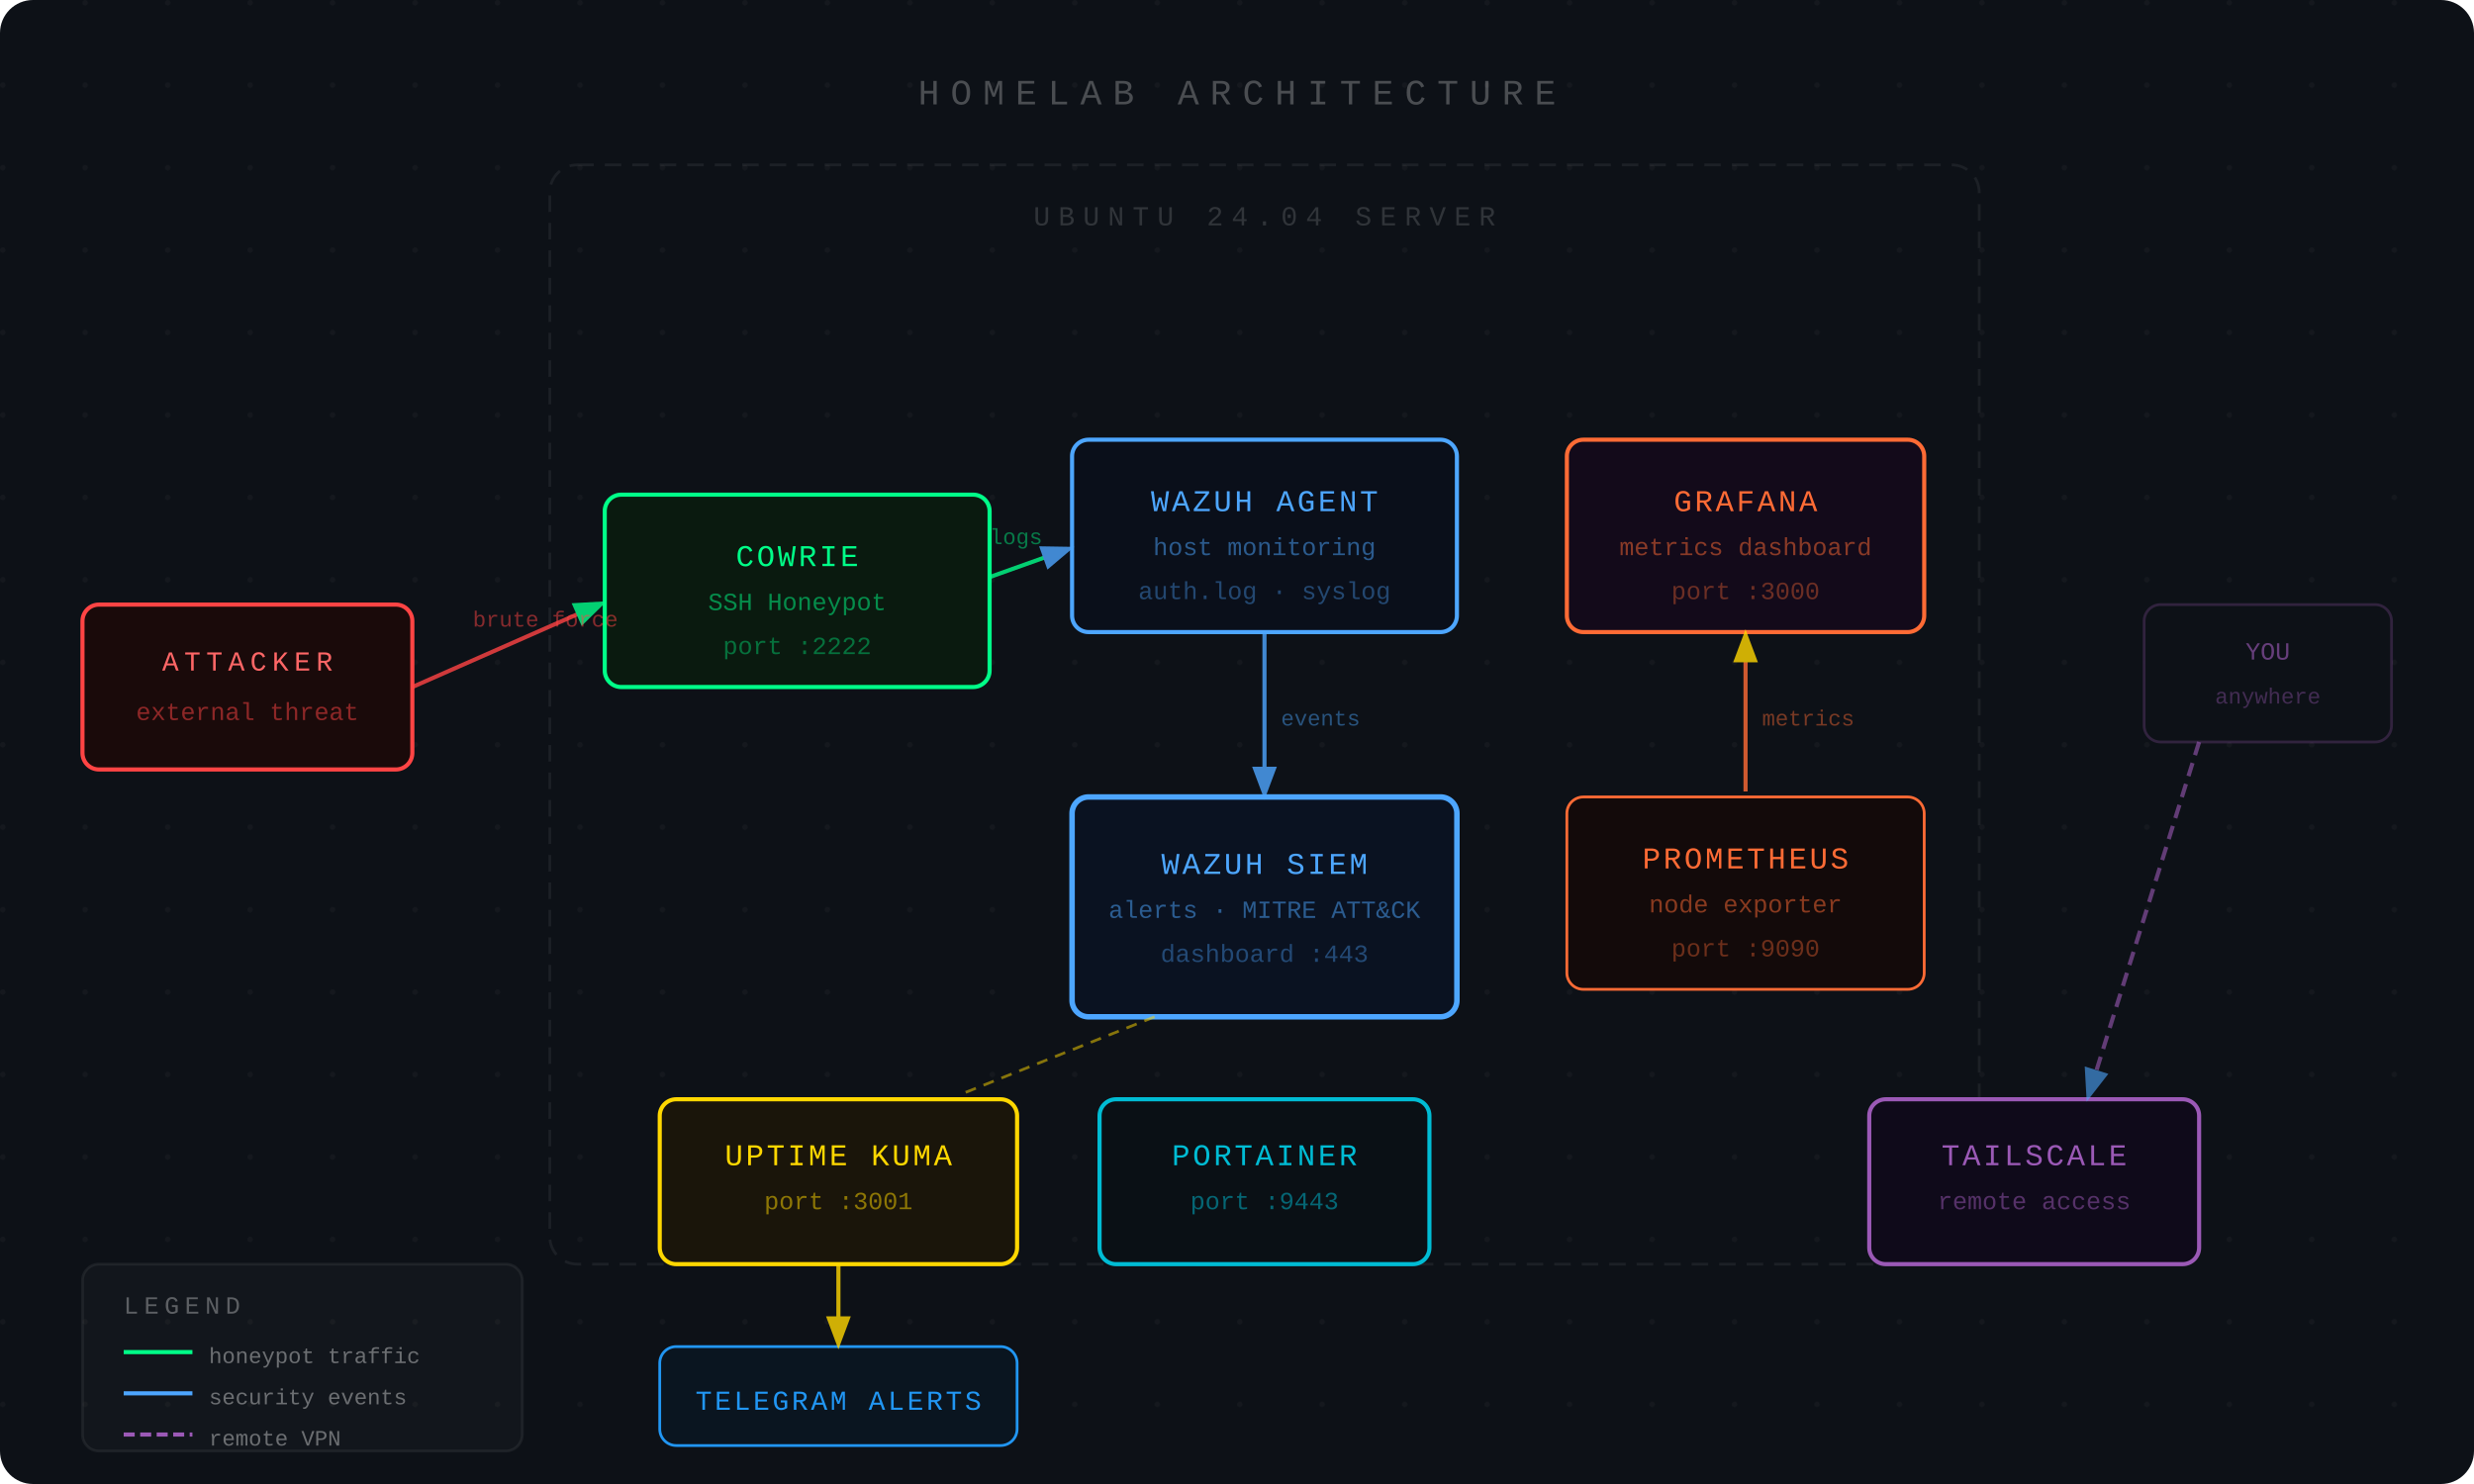
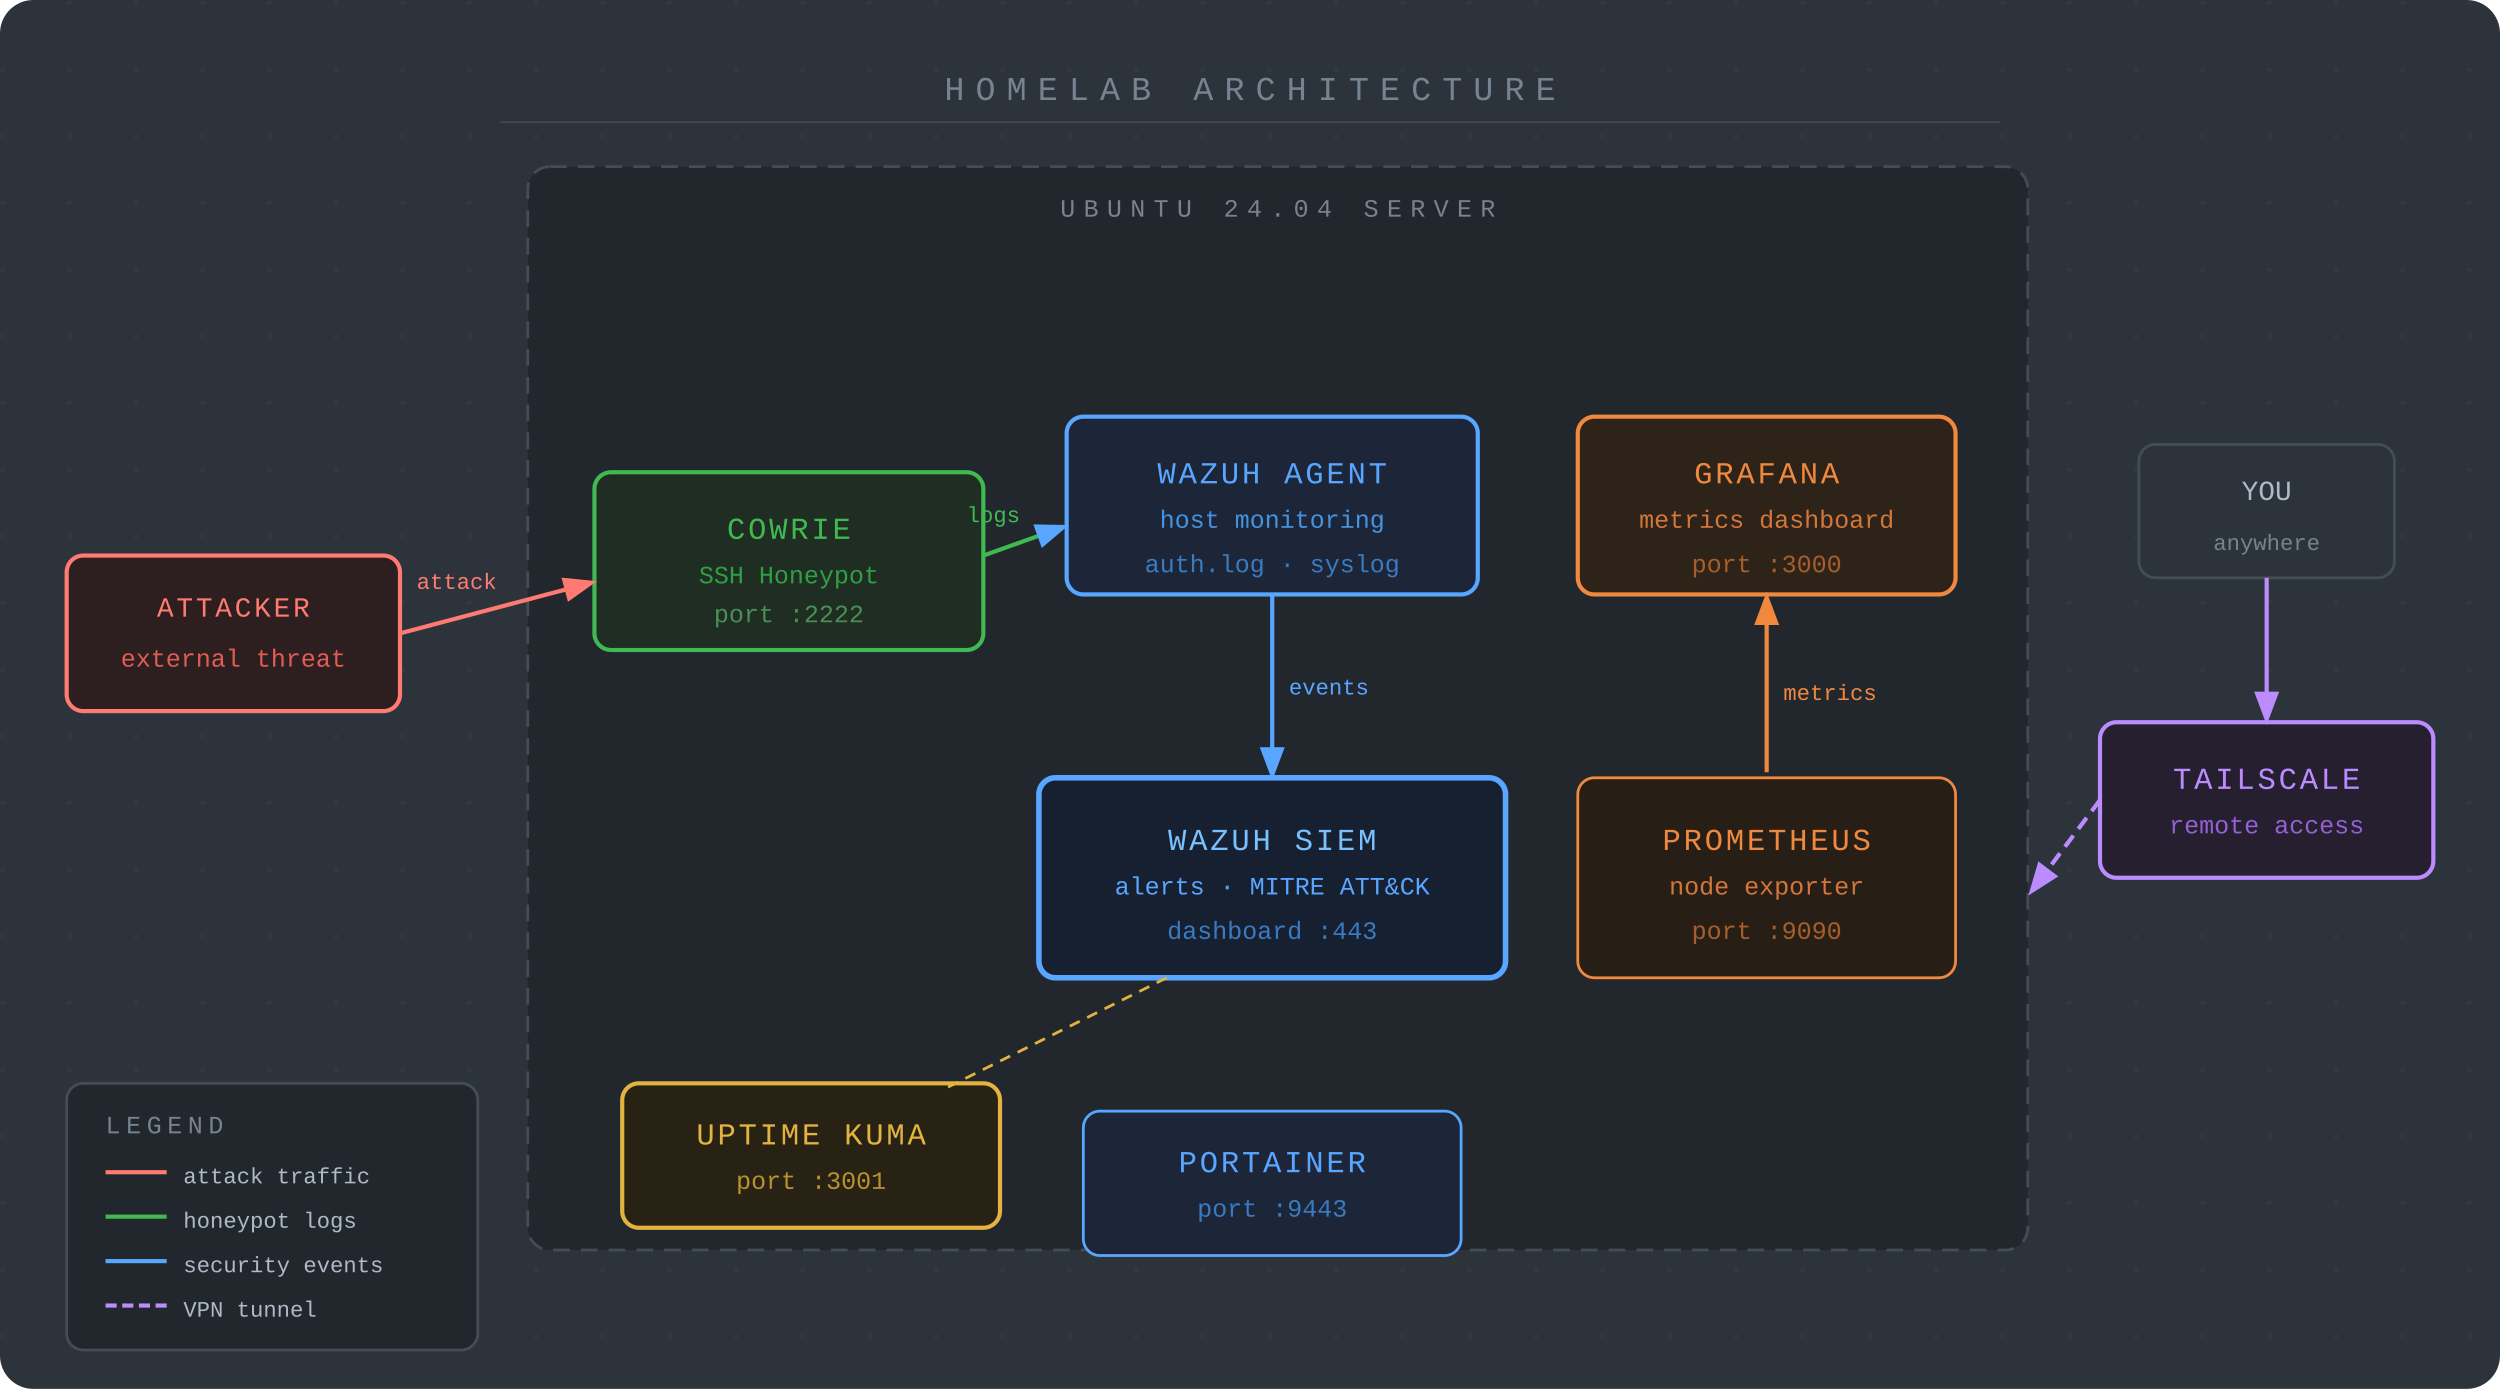
- <svg xmlns="http://www.w3.org/2000/svg" viewBox="0 0 900 540" font-family="'Courier New', monospace">
+ <svg xmlns="http://www.w3.org/2000/svg" viewBox="0 0 900 500" font-family="'Courier New', monospace">
  <defs>
-     <marker id="arrow" markerWidth="8" markerHeight="8" refX="6" refY="3" orient="auto">
-       <path d="M0,0 L0,6 L8,3 z" fill="#00ff88" />
+     <marker id="arrow-green" markerWidth="8" markerHeight="8" refX="6" refY="3" orient="auto">
+       <path d="M0,0 L0,6 L8,3 z" fill="#3fb950" />
    </marker>
    <marker id="arrow-blue" markerWidth="8" markerHeight="8" refX="6" refY="3" orient="auto">
-       <path d="M0,0 L0,6 L8,3 z" fill="#4da6ff" />
+       <path d="M0,0 L0,6 L8,3 z" fill="#58a6ff" />
+     </marker>
+     <marker id="arrow-orange" markerWidth="8" markerHeight="8" refX="6" refY="3" orient="auto">
+       <path d="M0,0 L0,6 L8,3 z" fill="#f0883e" />
+     </marker>
+     <marker id="arrow-purple" markerWidth="8" markerHeight="8" refX="6" refY="3" orient="auto">
+       <path d="M0,0 L0,6 L8,3 z" fill="#bc8cff" />
+     </marker>
+     <marker id="arrow-red" markerWidth="8" markerHeight="8" refX="6" refY="3" orient="auto">
+       <path d="M0,0 L0,6 L8,3 z" fill="#ff7b72" />
    </marker>
    <marker id="arrow-yellow" markerWidth="8" markerHeight="8" refX="6" refY="3" orient="auto">
-       <path d="M0,0 L0,6 L8,3 z" fill="#ffd700" />
+       <path d="M0,0 L0,6 L8,3 z" fill="#e3b341" />
    </marker>
  </defs>
-   <rect width="900" height="540" fill="#0d1117" rx="12" />
-   <pattern id="grid" width="30" height="30" patternUnits="userSpaceOnUse">
-     <circle cx="1" cy="1" r="1" fill="#ffffff08" />
+   <rect width="900" height="500" fill="#2d333b" rx="12" />
+   <pattern id="grid" width="24" height="24" patternUnits="userSpaceOnUse">
+     <circle cx="1" cy="1" r="0.8" fill="#ffffff08" />
  </pattern>
-   <rect width="900" height="540" fill="url(#grid)" rx="12" />
-   <text x="450" y="38" text-anchor="middle" font-size="13" fill="#ffffff40" letter-spacing="4">HOMELAB ARCHITECTURE</text>
-   <rect x="30" y="220" width="120" height="60" rx="6" fill="#1a0a0a" stroke="#ff4444" stroke-width="1.5" />
-   <text x="90" y="244" text-anchor="middle" font-size="10" fill="#ff6666" letter-spacing="2">ATTACKER</text>
-   <text x="90" y="262" text-anchor="middle" font-size="9" fill="#ff444480">external threat</text>
-   <rect x="220" y="180" width="140" height="70" rx="6" fill="#0a1a0f" stroke="#00ff88" stroke-width="1.5" />
-   <text x="290" y="206" text-anchor="middle" font-size="11" fill="#00ff88" letter-spacing="1">COWRIE</text>
-   <text x="290" y="222" text-anchor="middle" font-size="9" fill="#00ff8880">SSH Honeypot</text>
-   <text x="290" y="238" text-anchor="middle" font-size="9" fill="#00ff8860">port :2222</text>
-   <rect x="200" y="60" width="520" height="400" rx="10" fill="none" stroke="#ffffff10" stroke-width="1" stroke-dasharray="6,4" />
-   <text x="460" y="82" text-anchor="middle" font-size="10" fill="#ffffff25" letter-spacing="3">UBUNTU 24.04 SERVER</text>
-   <rect x="390" y="160" width="140" height="70" rx="6" fill="#0a0f1a" stroke="#4da6ff" stroke-width="1.5" />
-   <text x="460" y="186" text-anchor="middle" font-size="11" fill="#4da6ff" letter-spacing="1">WAZUH AGENT</text>
-   <text x="460" y="202" text-anchor="middle" font-size="9" fill="#4da6ff80">host monitoring</text>
-   <text x="460" y="218" text-anchor="middle" font-size="9" fill="#4da6ff60">auth.log · syslog</text>
-   <rect x="390" y="290" width="140" height="80" rx="6" fill="#080d1a" stroke="#4da6ff" stroke-width="2" />
-   <rect x="390" y="290" width="140" height="80" rx="6" fill="#4da6ff08" />
-   <text x="460" y="318" text-anchor="middle" font-size="11" fill="#4da6ff" letter-spacing="1">WAZUH SIEM</text>
-   <text x="460" y="334" text-anchor="middle" font-size="9" fill="#4da6ff80">alerts · MITRE ATT&amp;CK</text>
-   <text x="460" y="350" text-anchor="middle" font-size="9" fill="#4da6ff60">dashboard :443</text>
-   <rect x="570" y="160" width="130" height="70" rx="6" fill="#130a1a" stroke="#ff6b35" stroke-width="1.5" />
-   <text x="635" y="186" text-anchor="middle" font-size="11" fill="#ff6b35" letter-spacing="1">GRAFANA</text>
-   <text x="635" y="202" text-anchor="middle" font-size="9" fill="#ff6b3580">metrics dashboard</text>
-   <text x="635" y="218" text-anchor="middle" font-size="9" fill="#ff6b3560">port :3000</text>
-   <rect x="570" y="290" width="130" height="70" rx="6" fill="#130a0a" stroke="#ff6b35" stroke-width="1" />
-   <text x="635" y="316" text-anchor="middle" font-size="11" fill="#ff6b35" letter-spacing="1">PROMETHEUS</text>
-   <text x="635" y="332" text-anchor="middle" font-size="9" fill="#ff6b3580">node exporter</text>
-   <text x="635" y="348" text-anchor="middle" font-size="9" fill="#ff6b3560">port :9090</text>
-   <rect x="240" y="400" width="130" height="60" rx="6" fill="#1a150a" stroke="#ffd700" stroke-width="1.5" />
-   <text x="305" y="424" text-anchor="middle" font-size="11" fill="#ffd700" letter-spacing="1">UPTIME KUMA</text>
-   <text x="305" y="440" text-anchor="middle" font-size="9" fill="#ffd70080">port :3001</text>
-   <rect x="400" y="400" width="120" height="60" rx="6" fill="#0a1015" stroke="#00bcd4" stroke-width="1.5" />
-   <text x="460" y="424" text-anchor="middle" font-size="11" fill="#00bcd4" letter-spacing="1">PORTAINER</text>
-   <text x="460" y="440" text-anchor="middle" font-size="9" fill="#00bcd480">port :9443</text>
-   <rect x="680" y="400" width="120" height="60" rx="6" fill="#0f0a1a" stroke="#9b59b6" stroke-width="1.5" />
-   <text x="740" y="424" text-anchor="middle" font-size="11" fill="#9b59b6" letter-spacing="1">TAILSCALE</text>
-   <text x="740" y="440" text-anchor="middle" font-size="9" fill="#9b59b680">remote access</text>
-   <rect x="240" y="490" width="130" height="36" rx="6" fill="#0a1520" stroke="#2196f3" stroke-width="1" />
-   <text x="305" y="513" text-anchor="middle" font-size="10" fill="#2196f3" letter-spacing="1">TELEGRAM ALERTS</text>
-   <line x1="150" y1="250" x2="218" y2="220" stroke="#ff4444" stroke-width="1.5" marker-end="url(#arrow)" opacity="0.8" />
-   <text x="172" y="228" font-size="8" fill="#ff444480">brute force</text>
-   <line x1="360" y1="210" x2="388" y2="200" stroke="#00ff88" stroke-width="1.5" marker-end="url(#arrow-blue)" opacity="0.8" />
-   <text x="360" y="198" font-size="8" fill="#00ff8870">logs</text>
-   <line x1="460" y1="230" x2="460" y2="288" stroke="#4da6ff" stroke-width="1.5" marker-end="url(#arrow-blue)" opacity="0.8" />
-   <text x="466" y="264" font-size="8" fill="#4da6ff70">events</text>
-   <line x1="635" y1="288" x2="635" y2="232" stroke="#ff6b35" stroke-width="1.5" marker-end="url(#arrow-yellow)" opacity="0.8" />
-   <text x="641" y="264" font-size="8" fill="#ff6b3570">metrics</text>
-   <line x1="420" y1="370" x2="350" y2="398" stroke="#ffd700" stroke-width="1" stroke-dasharray="4,3" opacity="0.5" />
-   <line x1="305" y1="460" x2="305" y2="488" stroke="#ffd700" stroke-width="1.5" marker-end="url(#arrow-yellow)" opacity="0.8" />
-   <rect x="780" y="220" width="90" height="50" rx="6" fill="#0d1117" stroke="#9b59b640" stroke-width="1" />
-   <text x="825" y="240" text-anchor="middle" font-size="9" fill="#9b59b6a0">YOU</text>
-   <text x="825" y="256" text-anchor="middle" font-size="8" fill="#9b59b660">anywhere</text>
-   <line x1="800" y1="270" x2="760" y2="398" stroke="#9b59b6" stroke-width="1.5" stroke-dasharray="5,3" marker-end="url(#arrow-blue)" opacity="0.6" />
-   <rect x="30" y="460" width="160" height="68" rx="6" fill="#ffffff05" stroke="#ffffff10" stroke-width="1" />
-   <text x="45" y="478" font-size="9" fill="#ffffff50" letter-spacing="2">LEGEND</text>
-   <line x1="45" y1="492" x2="70" y2="492" stroke="#00ff88" stroke-width="1.5" />
-   <text x="76" y="496" font-size="8" fill="#ffffff60">honeypot traffic</text>
-   <line x1="45" y1="507" x2="70" y2="507" stroke="#4da6ff" stroke-width="1.5" />
-   <text x="76" y="511" font-size="8" fill="#ffffff60">security events</text>
-   <line x1="45" y1="522" x2="70" y2="522" stroke="#9b59b6" stroke-width="1.5" stroke-dasharray="4,2" />
-   <text x="76" y="526" font-size="8" fill="#ffffff60">remote VPN</text>
+   <rect width="900" height="500" fill="url(#grid)" rx="12" />
+   <text x="450" y="36" text-anchor="middle" font-size="12" fill="#768390" letter-spacing="4">HOMELAB ARCHITECTURE</text>
+   <line x1="180" y1="44" x2="720" y2="44" stroke="#444c56" stroke-width="0.5" />
+   <rect x="190" y="60" width="540" height="390" rx="8" fill="#22272e" stroke="#444c56" stroke-width="1" stroke-dasharray="6,4" />
+   <text x="460" y="78" text-anchor="middle" font-size="9" fill="#768390" letter-spacing="3">UBUNTU 24.04 SERVER</text>
+   <rect x="24" y="200" width="120" height="56" rx="6" fill="#2d1f1f" stroke="#ff7b72" stroke-width="1.5" />
+   <text x="84" y="222" text-anchor="middle" font-size="10" fill="#ff7b72" font-weight="500" letter-spacing="1">ATTACKER</text>
+   <text x="84" y="240" text-anchor="middle" font-size="9" fill="#e05c55">external threat</text>
+   <rect x="214" y="170" width="140" height="64" rx="6" fill="#1f2d22" stroke="#3fb950" stroke-width="1.5" />
+   <text x="284" y="194" text-anchor="middle" font-size="11" fill="#3fb950" font-weight="500" letter-spacing="1">COWRIE</text>
+   <text x="284" y="210" text-anchor="middle" font-size="9" fill="#2ea043">SSH Honeypot</text>
+   <text x="284" y="224" text-anchor="middle" font-size="9" fill="#4a8f57">port :2222</text>
+   <rect x="384" y="150" width="148" height="64" rx="6" fill="#1c2638" stroke="#58a6ff" stroke-width="1.5" />
+   <text x="458" y="174" text-anchor="middle" font-size="11" fill="#58a6ff" font-weight="500" letter-spacing="1">WAZUH AGENT</text>
+   <text x="458" y="190" text-anchor="middle" font-size="9" fill="#4493e0">host monitoring</text>
+   <text x="458" y="206" text-anchor="middle" font-size="9" fill="#3a7abf">auth.log · syslog</text>
+   <rect x="374" y="280" width="168" height="72" rx="6" fill="#172031" stroke="#58a6ff" stroke-width="2" />
+   <text x="458" y="306" text-anchor="middle" font-size="11" fill="#79c0ff" font-weight="500" letter-spacing="1">WAZUH SIEM</text>
+   <text x="458" y="322" text-anchor="middle" font-size="9" fill="#58a6ff">alerts · MITRE ATT&amp;CK</text>
+   <text x="458" y="338" text-anchor="middle" font-size="9" fill="#3a7abf">dashboard :443</text>
+   <rect x="568" y="150" width="136" height="64" rx="6" fill="#2d2318" stroke="#f0883e" stroke-width="1.5" />
+   <text x="636" y="174" text-anchor="middle" font-size="11" fill="#f0883e" font-weight="500" letter-spacing="1">GRAFANA</text>
+   <text x="636" y="190" text-anchor="middle" font-size="9" fill="#d4763a">metrics dashboard</text>
+   <text x="636" y="206" text-anchor="middle" font-size="9" fill="#a85e2a">port :3000</text>
+   <rect x="568" y="280" width="136" height="72" rx="6" fill="#271f16" stroke="#f0883e" stroke-width="1" />
+   <text x="636" y="306" text-anchor="middle" font-size="11" fill="#f0883e" font-weight="500" letter-spacing="1">PROMETHEUS</text>
+   <text x="636" y="322" text-anchor="middle" font-size="9" fill="#d4763a">node exporter</text>
+   <text x="636" y="338" text-anchor="middle" font-size="9" fill="#a85e2a">port :9090</text>
+   <rect x="224" y="390" width="136" height="52" rx="6" fill="#272214" stroke="#e3b341" stroke-width="1.5" />
+   <text x="292" y="412" text-anchor="middle" font-size="11" fill="#e3b341" font-weight="500" letter-spacing="1">UPTIME KUMA</text>
+   <text x="292" y="428" text-anchor="middle" font-size="9" fill="#b8922f">port :3001</text>
+   <rect x="390" y="400" width="136" height="52" rx="6" fill="#1c2638" stroke="#58a6ff" stroke-width="1" />
+   <text x="458" y="422" text-anchor="middle" font-size="11" fill="#58a6ff" font-weight="500" letter-spacing="1">PORTAINER</text>
+   <text x="458" y="438" text-anchor="middle" font-size="9" fill="#3a7abf">port :9443</text>
+   <rect x="756" y="260" width="120" height="56" rx="6" fill="#251f30" stroke="#bc8cff" stroke-width="1.5" />
+   <text x="816" y="284" text-anchor="middle" font-size="11" fill="#bc8cff" font-weight="500" letter-spacing="1">TAILSCALE</text>
+   <text x="816" y="300" text-anchor="middle" font-size="9" fill="#9460d4">remote access</text>
+   <rect x="770" y="160" width="92" height="48" rx="6" fill="#2d333b" stroke="#444c56" stroke-width="1" />
+   <text x="816" y="180" text-anchor="middle" font-size="10" fill="#adbac7" font-weight="500">YOU</text>
+   <text x="816" y="198" text-anchor="middle" font-size="8" fill="#768390">anywhere</text>
+   <line x1="144" y1="228" x2="212" y2="210" stroke="#ff7b72" stroke-width="1.5" marker-end="url(#arrow-red)" />
+   <text x="150" y="212" font-size="8" fill="#ff7b72">attack</text>
+   <line x1="354" y1="200" x2="382" y2="190" stroke="#3fb950" stroke-width="1.5" marker-end="url(#arrow-blue)" />
+   <text x="348" y="188" font-size="8" fill="#3fb950">logs</text>
+   <line x1="458" y1="214" x2="458" y2="278" stroke="#58a6ff" stroke-width="1.5" marker-end="url(#arrow-blue)" />
+   <text x="464" y="250" font-size="8" fill="#58a6ff">events</text>
+   <line x1="636" y1="278" x2="636" y2="216" stroke="#f0883e" stroke-width="1.5" marker-end="url(#arrow-orange)" />
+   <text x="642" y="252" font-size="8" fill="#f0883e">metrics</text>
+   <line x1="816" y1="208" x2="816" y2="258" stroke="#bc8cff" stroke-width="1.5" marker-end="url(#arrow-purple)" />
+   <line x1="756" y1="288" x2="732" y2="320" stroke="#bc8cff" stroke-width="1.5" stroke-dasharray="5,3" marker-end="url(#arrow-purple)" />
+   <line x1="420" y1="352" x2="340" y2="392" stroke="#e3b341" stroke-width="1" stroke-dasharray="4,3" />
+   <rect x="24" y="390" width="148" height="96" rx="6" fill="#22272e" stroke="#444c56" stroke-width="1" />
+   <text x="38" y="408" font-size="9" fill="#768390" letter-spacing="2">LEGEND</text>
+   <line x1="38" y1="422" x2="60" y2="422" stroke="#ff7b72" stroke-width="1.5" />
+   <text x="66" y="426" font-size="8" fill="#adbac7">attack traffic</text>
+   <line x1="38" y1="438" x2="60" y2="438" stroke="#3fb950" stroke-width="1.5" />
+   <text x="66" y="442" font-size="8" fill="#adbac7">honeypot logs</text>
+   <line x1="38" y1="454" x2="60" y2="454" stroke="#58a6ff" stroke-width="1.5" />
+   <text x="66" y="458" font-size="8" fill="#adbac7">security events</text>
+   <line x1="38" y1="470" x2="60" y2="470" stroke="#bc8cff" stroke-width="1.5" stroke-dasharray="4,2" />
+   <text x="66" y="474" font-size="8" fill="#adbac7">VPN tunnel</text>
</svg>
